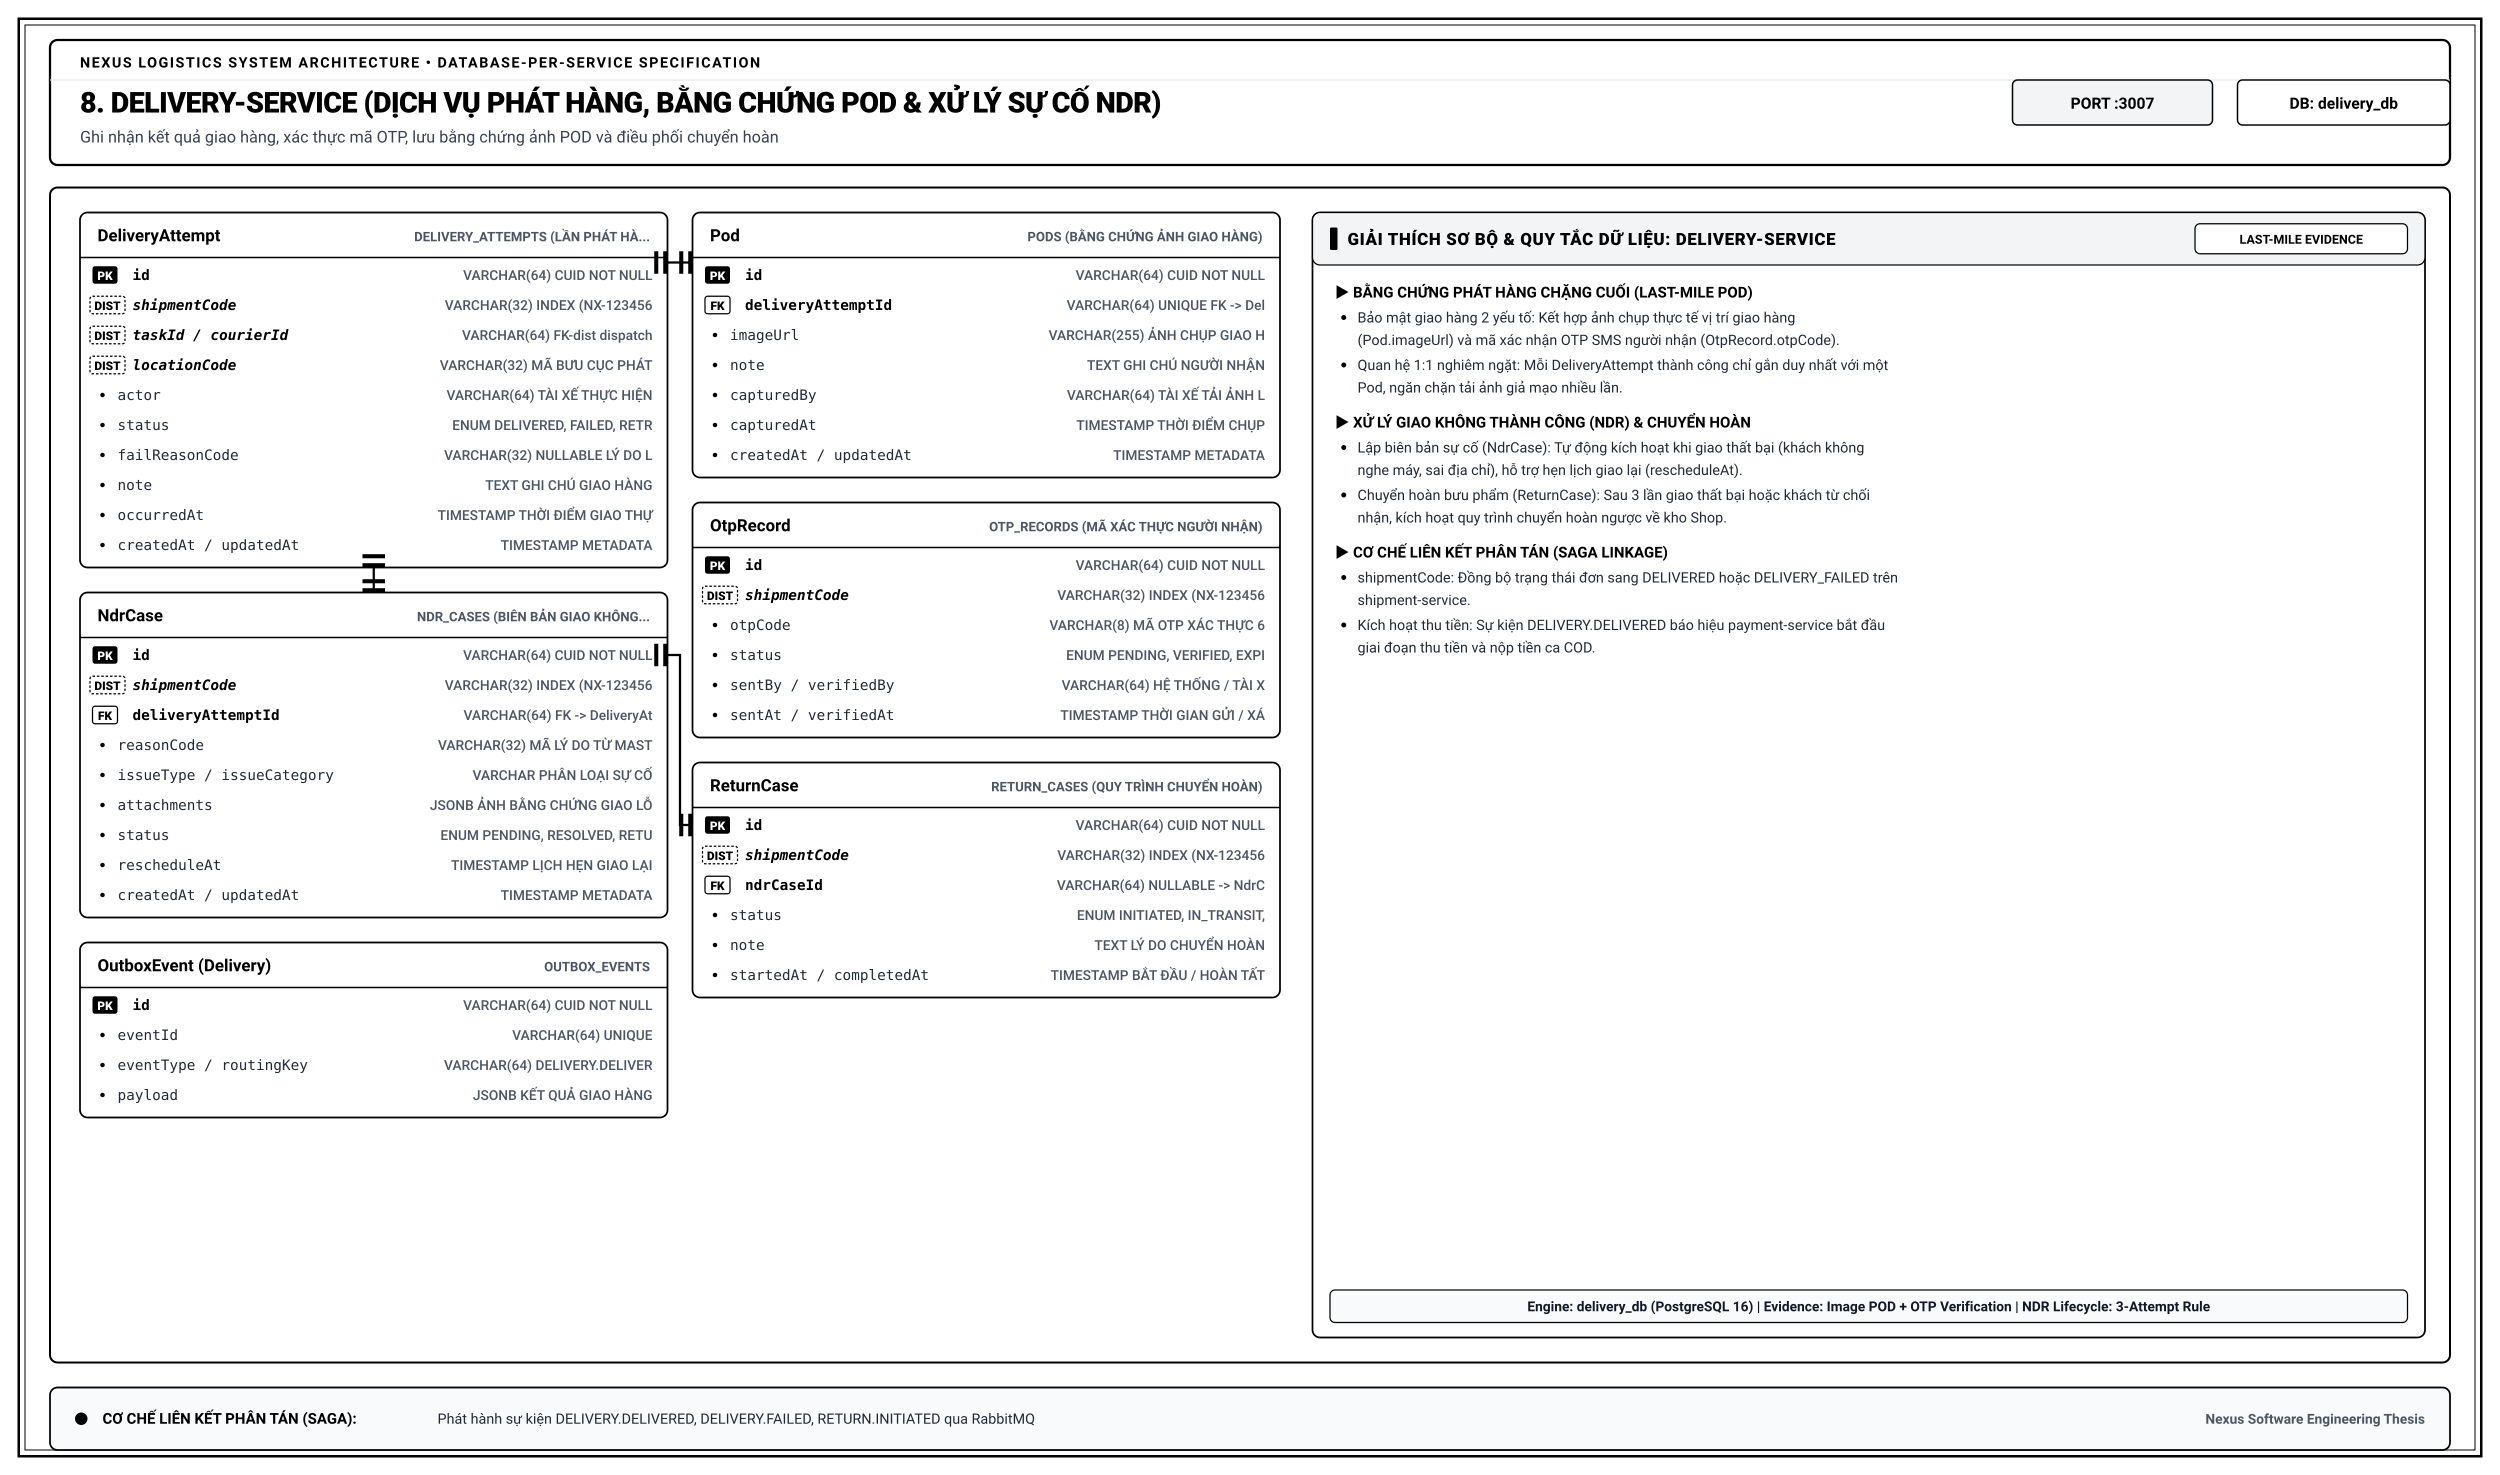
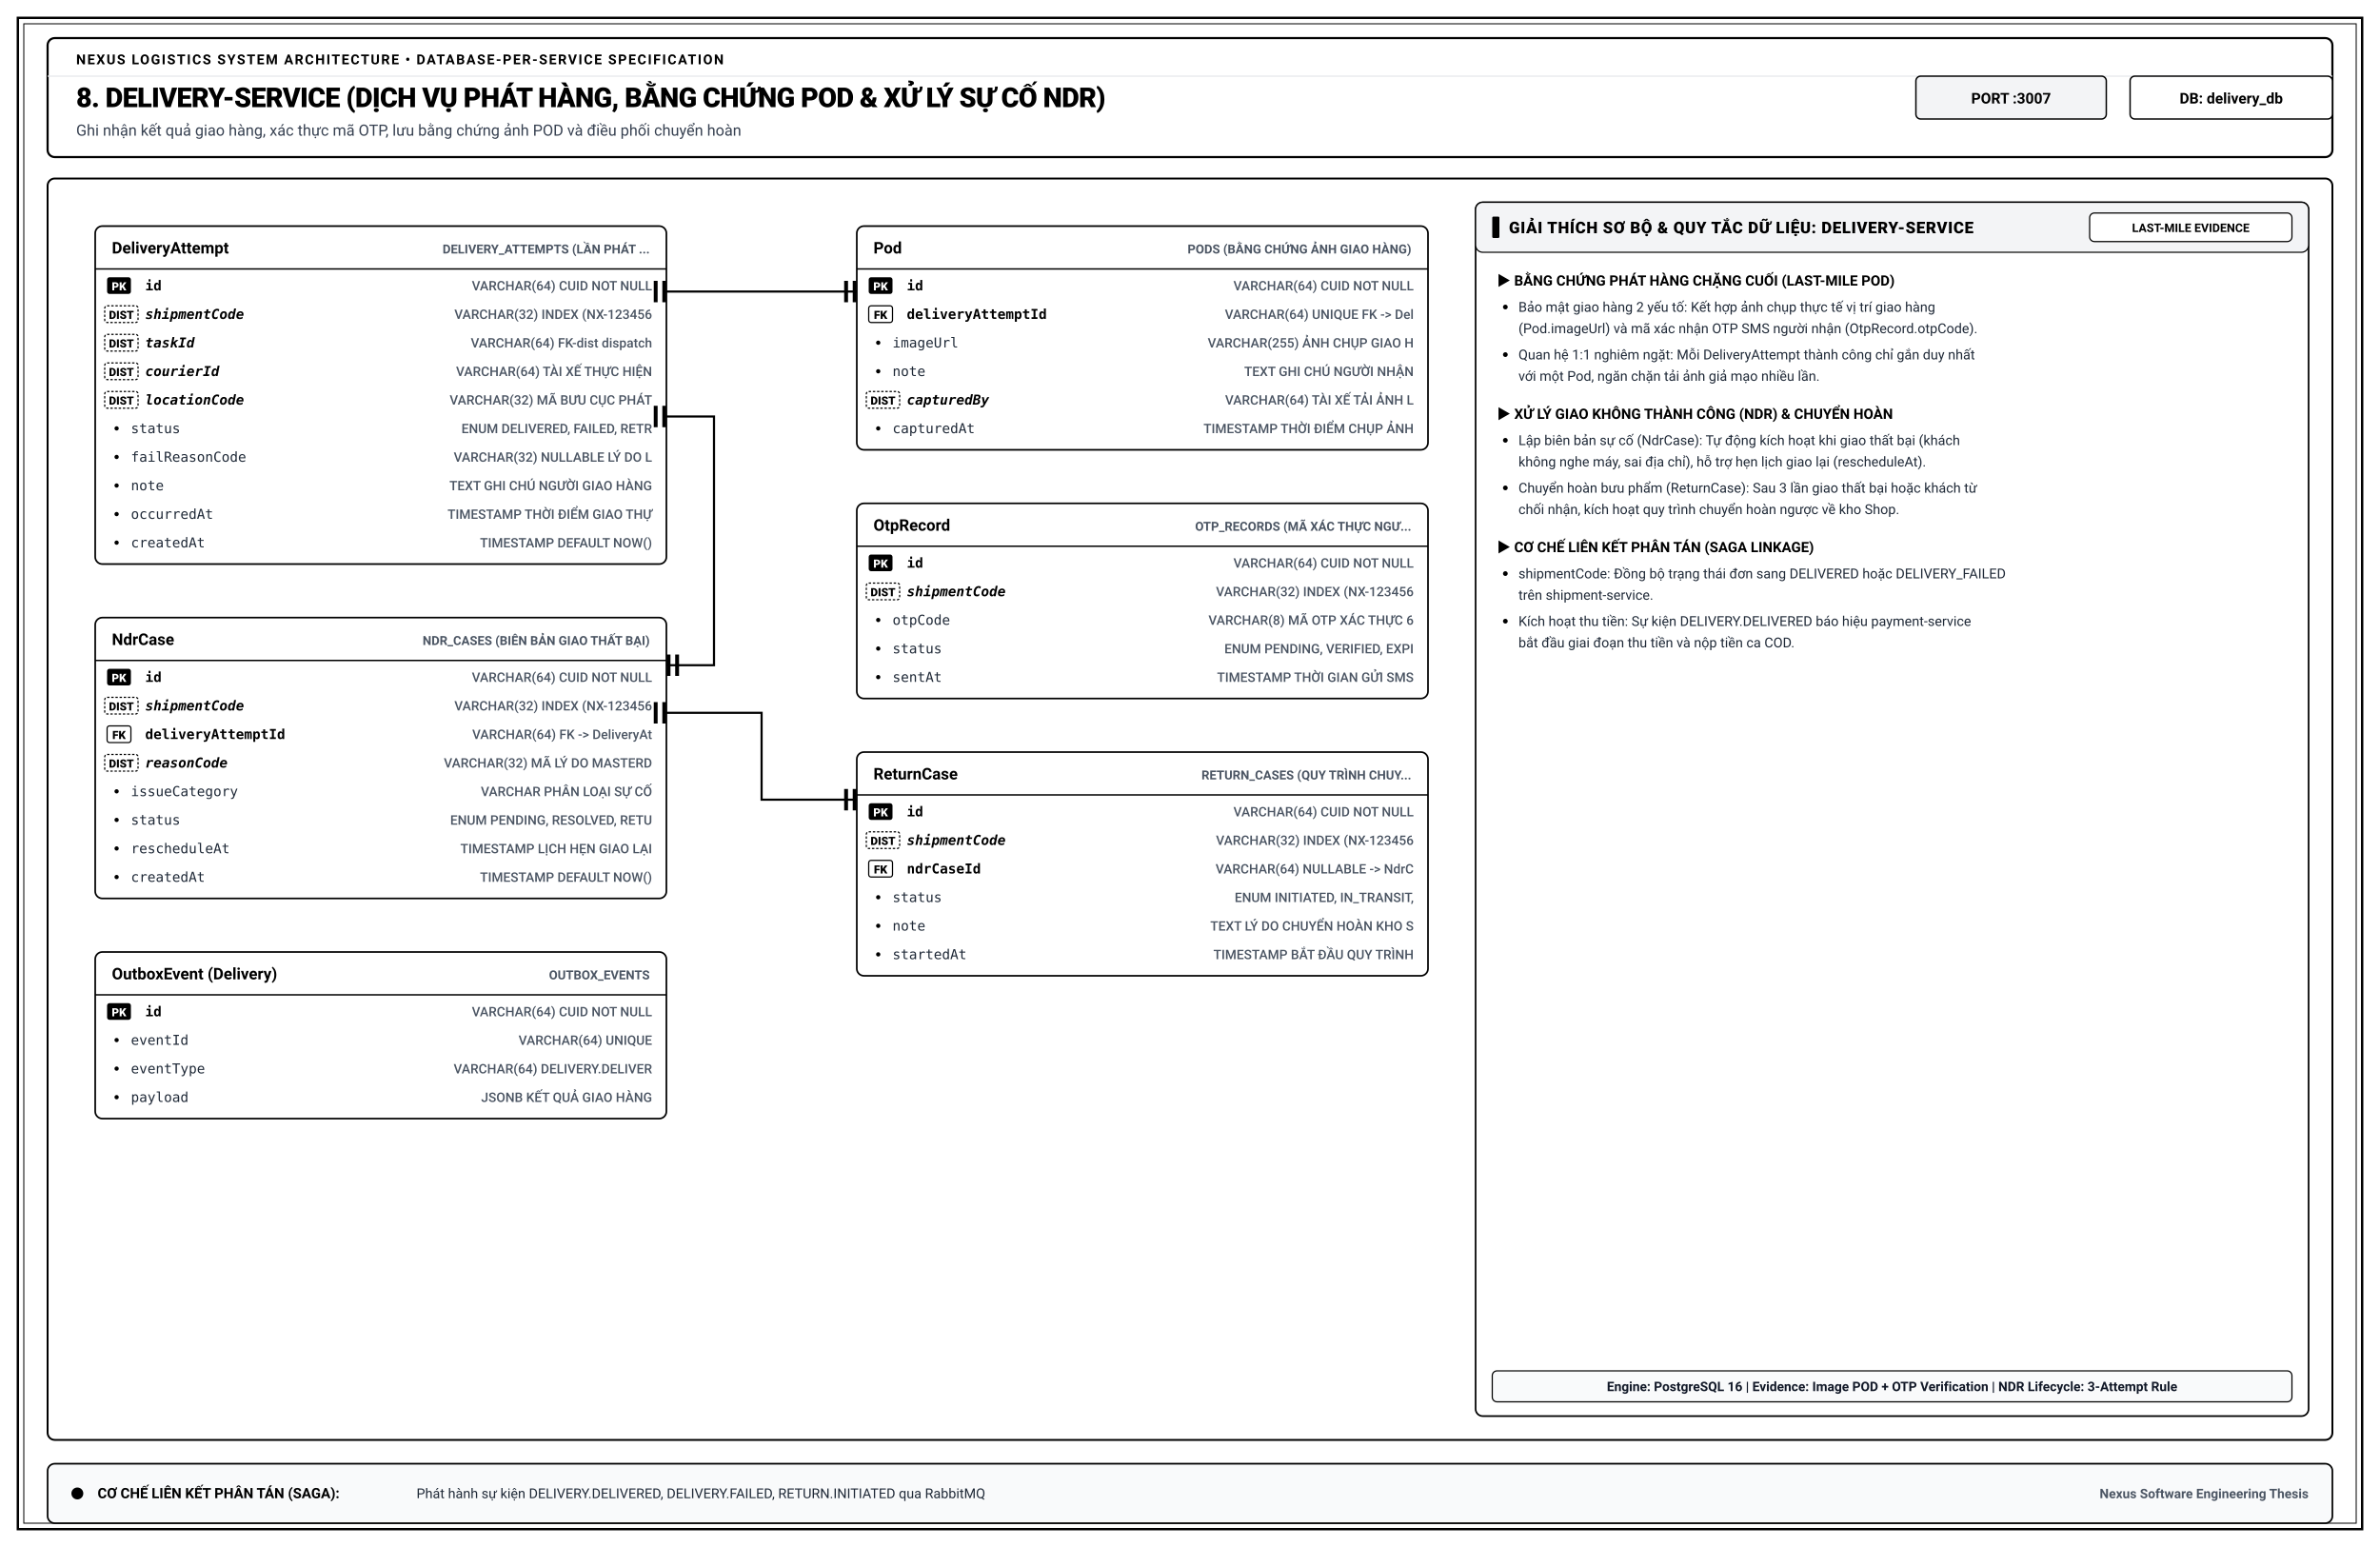
- <svg xmlns="http://www.w3.org/2000/svg" viewBox="0 0 2000 1180" width="100%" height="100%" style="background:#FFFFFF;">
+ <svg xmlns="http://www.w3.org/2000/svg" viewBox="0 0 2000 1300" width="100%" height="100%" style="background:#FFFFFF;">
  <defs>
    <marker id="crow-many" markerWidth="14" markerHeight="14" refX="10" refY="7" orient="auto">
      <path d="M 0 0 L 10 7 L 0 14 M 10 0 L 10 14" stroke="#000000" stroke-width="1.8" fill="none" />
    </marker>
    <marker id="crow-one" markerWidth="14" markerHeight="14" refX="10" refY="7" orient="auto">
      <line x1="5" y1="2" x2="5" y2="12" stroke="#000000" stroke-width="1.8" />
      <line x1="9" y1="2" x2="9" y2="12" stroke="#000000" stroke-width="1.8" />
    </marker>
    <marker id="arrow-dist" markerWidth="12" markerHeight="12" refX="9" refY="6" orient="auto">
      <path d="M 0 1 L 9 6 L 0 11 z" fill="#000000" />
    </marker>
  </defs>
  <rect width="100%" height="100%" fill="#FFFFFF" />
-   <rect x="15" y="15" width="1970" height="1150" fill="none" stroke="#000000" stroke-width="2" />
-   <rect x="20" y="20" width="1960" height="1140" fill="none" stroke="#000000" stroke-width="0.8" />
+   <rect x="15" y="15" width="1970" height="1270" fill="none" stroke="#000000" stroke-width="2" />
+   <rect x="20" y="20" width="1960" height="1260" fill="none" stroke="#000000" stroke-width="0.8" />
  <style>
    text { font-family: -apple-system, BlinkMacSystemFont, "Segoe UI", Roboto, "Helvetica Neue", Arial, sans-serif; }
    .doc-badge { font-size: 11.5px; font-weight: 700; fill: #000000; letter-spacing: 1.2px; text-transform: uppercase; }
    .doc-title { font-size: 23px; font-weight: 800; fill: #000000; letter-spacing: -0.5px; }
    .doc-subtitle { font-size: 13px; font-weight: 400; fill: #374151; }
    
    .tbl-header { font-size: 13.5px; font-weight: 700; fill: #000000; }
    .tbl-tag { font-size: 10.5px; font-weight: 600; fill: #4B5563; text-transform: uppercase; }
    .tbl-field-pk { font-size: 11.5px; font-weight: 700; fill: #000000; font-family: ui-monospace, Menlo, monospace; }
    .tbl-field-fk { font-size: 11.5px; font-weight: 600; fill: #000000; font-family: ui-monospace, Menlo, monospace; }
    .tbl-field-dist { font-size: 11.5px; font-weight: 600; fill: #000000; font-style: italic; font-family: ui-monospace, Menlo, monospace; }
    .tbl-field-normal { font-size: 11.5px; font-weight: 500; fill: #1F2937; font-family: ui-monospace, Menlo, monospace; }
    .tbl-type { font-size: 11px; font-weight: 500; fill: #4B5563; }

    .badge-pk { font-size: 9.5px; font-weight: 800; fill: #FFFFFF; }
    .badge-fk { font-size: 9.5px; font-weight: 800; fill: #000000; }
    .badge-dist { font-size: 9.5px; font-weight: 800; fill: #000000; }

    .panel-header { font-size: 13.5px; font-weight: 800; fill: #000000; text-transform: uppercase; letter-spacing: 0.5px; }
    .panel-sec-title { font-size: 12px; font-weight: 700; fill: #000000; }
    .panel-body { font-size: 11.5px; font-weight: 400; fill: #1F2937; }
    .panel-bold { font-weight: 700; fill: #000000; }
    .panel-code { font-family: ui-monospace, Menlo, monospace; font-size: 11px; font-weight: 700; fill: #000000; }
  </style>
  <g id="Header" transform="translate(40, 32)">
    <rect width="1920" height="100" rx="6" fill="#FFFFFF" stroke="#000000" stroke-width="1.8" />
    <line x1="0" y1="32" x2="1920" y2="32" stroke="#E5E7EB" stroke-width="1" />
    <text x="24" y="22" class="doc-badge">NEXUS LOGISTICS SYSTEM ARCHITECTURE • DATABASE-PER-SERVICE SPECIFICATION</text>
    <text x="24" y="58" class="doc-title">8. DELIVERY-SERVICE (DỊCH VỤ PHÁT HÀNG, BẰNG CHỨNG POD &amp; XỬ LÝ SỰ CỐ NDR)</text>
    <text x="24" y="82" class="doc-subtitle">Ghi nhận kết quả giao hàng, xác thực mã OTP, lưu bằng chứng ảnh POD và điều phối chuyển hoàn</text>
    <rect x="1570" y="32" width="160" height="36" rx="4" fill="#F3F4F6" stroke="#000000" stroke-width="1.2" />
    <text x="1650" y="55" font-size="12.5" font-weight="700" fill="#000000" text-anchor="middle">PORT :3007</text>
    <rect x="1750" y="32" width="170" height="36" rx="4" fill="#FFFFFF" stroke="#000000" stroke-width="1.2" />
    <text x="1835" y="55" font-size="12.5" font-weight="700" fill="#000000" text-anchor="middle">DB: delivery_db</text>
  </g>
  <g id="ServiceBody" transform="translate(40, 150)">
-     <rect width="1920" height="940" rx="6" fill="#FFFFFF" stroke="#000000" stroke-width="1.6" />
-     <g transform="translate(24, 20)">
-       <rect width="470" height="284" rx="6" fill="#FFFFFF" stroke="#000000" stroke-width="1.4" />
-       <line x1="0" y1="36" x2="470" y2="36" stroke="#000000" stroke-width="1.2" />
+     <rect width="1920" height="1060" rx="6" fill="#FFFFFF" stroke="#000000" stroke-width="1.6" />
+     <g transform="translate(40, 40)">
+       <rect width="480" height="284" rx="6" fill="#FFFFFF" stroke="#000000" stroke-width="1.4" />
+       <line x1="0" y1="36" x2="480" y2="36" stroke="#000000" stroke-width="1.2" />
      <text x="14" y="23" class="tbl-header">DeliveryAttempt</text>
-       <text x="456" y="23" class="tbl-tag" text-anchor="end">DELIVERY_ATTEMPTS (LẦN PHÁT HÀ...</text>
-       <rect x="10" y="43" width="20" height="14" rx="2" fill="#000000" />
-       <text x="20" y="54" class="badge-pk" text-anchor="middle">PK</text>
-       <text x="42" y="54" class="tbl-field-pk">id</text>
-       <text x="458" y="54" class="tbl-type" text-anchor="end">VARCHAR(64) CUID NOT NULL</text>
-       <rect x="8" y="67" width="28" height="14" rx="2" fill="#FFFFFF" stroke="#000000" stroke-width="1" stroke-dasharray="2 1.5" />
-       <text x="22" y="78" class="badge-dist" text-anchor="middle">DIST</text>
-       <text x="42" y="78" class="tbl-field-dist">shipmentCode</text>
-       <text x="458" y="78" class="tbl-type" text-anchor="end">VARCHAR(32) INDEX (NX-123456</text>
+       <text x="466" y="23" class="tbl-tag" text-anchor="end">DELIVERY_ATTEMPTS (LẦN PHÁT ...</text>
+       <rect x="10" y="43" width="20" height="14" rx="2" fill="#000000" />
+       <text x="20" y="54" class="badge-pk" text-anchor="middle">PK</text>
+       <text x="42" y="54" class="tbl-field-pk">id</text>
+       <text x="468" y="54" class="tbl-type" text-anchor="end">VARCHAR(64) CUID NOT NULL</text>
+       <rect x="8" y="67" width="28" height="14" rx="2" fill="#FFFFFF" stroke="#000000" stroke-width="1" stroke-dasharray="2 1.5" />
+       <text x="22" y="78" class="badge-dist" text-anchor="middle">DIST</text>
+       <text x="42" y="78" class="tbl-field-dist">shipmentCode</text>
+       <text x="468" y="78" class="tbl-type" text-anchor="end">VARCHAR(32) INDEX (NX-123456</text>
      <rect x="8" y="91" width="28" height="14" rx="2" fill="#FFFFFF" stroke="#000000" stroke-width="1" stroke-dasharray="2 1.5" />
      <text x="22" y="102" class="badge-dist" text-anchor="middle">DIST</text>
-       <text x="42" y="102" class="tbl-field-dist">taskId / courierId</text>
-       <text x="458" y="102" class="tbl-type" text-anchor="end">VARCHAR(64) FK-dist dispatch</text>
+       <text x="42" y="102" class="tbl-field-dist">taskId</text>
+       <text x="468" y="102" class="tbl-type" text-anchor="end">VARCHAR(64) FK-dist dispatch</text>
      <rect x="8" y="115" width="28" height="14" rx="2" fill="#FFFFFF" stroke="#000000" stroke-width="1" stroke-dasharray="2 1.5" />
      <text x="22" y="126" class="badge-dist" text-anchor="middle">DIST</text>
-       <text x="42" y="126" class="tbl-field-dist">locationCode</text>
-       <text x="458" y="126" class="tbl-type" text-anchor="end">VARCHAR(32) MÃ BƯU CỤC PHÁT</text>
-       <circle cx="18" cy="146" r="1.8" fill="#000000" />
-       <text x="30" y="150" class="tbl-field-normal">actor</text>
-       <text x="458" y="150" class="tbl-type" text-anchor="end">VARCHAR(64) TÀI XẾ THỰC HIỆN</text>
+       <text x="42" y="126" class="tbl-field-dist">courierId</text>
+       <text x="468" y="126" class="tbl-type" text-anchor="end">VARCHAR(64) TÀI XẾ THỰC HIỆN</text>
+       <rect x="8" y="139" width="28" height="14" rx="2" fill="#FFFFFF" stroke="#000000" stroke-width="1" stroke-dasharray="2 1.5" />
+       <text x="22" y="150" class="badge-dist" text-anchor="middle">DIST</text>
+       <text x="42" y="150" class="tbl-field-dist">locationCode</text>
+       <text x="468" y="150" class="tbl-type" text-anchor="end">VARCHAR(32) MÃ BƯU CỤC PHÁT</text>
      <circle cx="18" cy="170" r="1.8" fill="#000000" />
      <text x="30" y="174" class="tbl-field-normal">status</text>
-       <text x="458" y="174" class="tbl-type" text-anchor="end">ENUM DELIVERED, FAILED, RETR</text>
+       <text x="468" y="174" class="tbl-type" text-anchor="end">ENUM DELIVERED, FAILED, RETR</text>
      <circle cx="18" cy="194" r="1.8" fill="#000000" />
      <text x="30" y="198" class="tbl-field-normal">failReasonCode</text>
-       <text x="458" y="198" class="tbl-type" text-anchor="end">VARCHAR(32) NULLABLE LÝ DO L</text>
+       <text x="468" y="198" class="tbl-type" text-anchor="end">VARCHAR(32) NULLABLE LÝ DO L</text>
      <circle cx="18" cy="218" r="1.8" fill="#000000" />
      <text x="30" y="222" class="tbl-field-normal">note</text>
-       <text x="458" y="222" class="tbl-type" text-anchor="end">TEXT GHI CHÚ GIAO HÀNG</text>
+       <text x="468" y="222" class="tbl-type" text-anchor="end">TEXT GHI CHÚ NGƯỜI GIAO HÀNG</text>
      <circle cx="18" cy="242" r="1.8" fill="#000000" />
      <text x="30" y="246" class="tbl-field-normal">occurredAt</text>
-       <text x="458" y="246" class="tbl-type" text-anchor="end">TIMESTAMP THỜI ĐIỂM GIAO THỰ</text>
+       <text x="468" y="246" class="tbl-type" text-anchor="end">TIMESTAMP THỜI ĐIỂM GIAO THỰ</text>
      <circle cx="18" cy="266" r="1.8" fill="#000000" />
-       <text x="30" y="270" class="tbl-field-normal">createdAt / updatedAt</text>
-       <text x="458" y="270" class="tbl-type" text-anchor="end">TIMESTAMP METADATA</text>
-     </g>
-     <g transform="translate(514, 20)">
-       <rect width="470" height="212" rx="6" fill="#FFFFFF" stroke="#000000" stroke-width="1.4" />
-       <line x1="0" y1="36" x2="470" y2="36" stroke="#000000" stroke-width="1.2" />
+       <text x="30" y="270" class="tbl-field-normal">createdAt</text>
+       <text x="468" y="270" class="tbl-type" text-anchor="end">TIMESTAMP DEFAULT NOW()</text>
+     </g>
+     <g transform="translate(680, 40)">
+       <rect width="480" height="188" rx="6" fill="#FFFFFF" stroke="#000000" stroke-width="1.4" />
+       <line x1="0" y1="36" x2="480" y2="36" stroke="#000000" stroke-width="1.2" />
      <text x="14" y="23" class="tbl-header">Pod</text>
-       <text x="456" y="23" class="tbl-tag" text-anchor="end">PODS (BẰNG CHỨNG ẢNH GIAO HÀNG)</text>
-       <rect x="10" y="43" width="20" height="14" rx="2" fill="#000000" />
-       <text x="20" y="54" class="badge-pk" text-anchor="middle">PK</text>
-       <text x="42" y="54" class="tbl-field-pk">id</text>
-       <text x="458" y="54" class="tbl-type" text-anchor="end">VARCHAR(64) CUID NOT NULL</text>
+       <text x="466" y="23" class="tbl-tag" text-anchor="end">PODS (BẰNG CHỨNG ẢNH GIAO HÀNG)</text>
+       <rect x="10" y="43" width="20" height="14" rx="2" fill="#000000" />
+       <text x="20" y="54" class="badge-pk" text-anchor="middle">PK</text>
+       <text x="42" y="54" class="tbl-field-pk">id</text>
+       <text x="468" y="54" class="tbl-type" text-anchor="end">VARCHAR(64) CUID NOT NULL</text>
      <rect x="10" y="67" width="20" height="14" rx="2" fill="#FFFFFF" stroke="#000000" stroke-width="1" />
      <text x="20" y="78" class="badge-fk" text-anchor="middle">FK</text>
      <text x="42" y="78" class="tbl-field-fk">deliveryAttemptId</text>
-       <text x="458" y="78" class="tbl-type" text-anchor="end">VARCHAR(64) UNIQUE FK -&gt; Del</text>
+       <text x="468" y="78" class="tbl-type" text-anchor="end">VARCHAR(64) UNIQUE FK -&gt; Del</text>
      <circle cx="18" cy="98" r="1.8" fill="#000000" />
      <text x="30" y="102" class="tbl-field-normal">imageUrl</text>
-       <text x="458" y="102" class="tbl-type" text-anchor="end">VARCHAR(255) ẢNH CHỤP GIAO H</text>
+       <text x="468" y="102" class="tbl-type" text-anchor="end">VARCHAR(255) ẢNH CHỤP GIAO H</text>
      <circle cx="18" cy="122" r="1.8" fill="#000000" />
      <text x="30" y="126" class="tbl-field-normal">note</text>
-       <text x="458" y="126" class="tbl-type" text-anchor="end">TEXT GHI CHÚ NGƯỜI NHẬN</text>
-       <circle cx="18" cy="146" r="1.8" fill="#000000" />
-       <text x="30" y="150" class="tbl-field-normal">capturedBy</text>
-       <text x="458" y="150" class="tbl-type" text-anchor="end">VARCHAR(64) TÀI XẾ TẢI ẢNH L</text>
+       <text x="468" y="126" class="tbl-type" text-anchor="end">TEXT GHI CHÚ NGƯỜI NHẬN</text>
+       <rect x="8" y="139" width="28" height="14" rx="2" fill="#FFFFFF" stroke="#000000" stroke-width="1" stroke-dasharray="2 1.5" />
+       <text x="22" y="150" class="badge-dist" text-anchor="middle">DIST</text>
+       <text x="42" y="150" class="tbl-field-dist">capturedBy</text>
+       <text x="468" y="150" class="tbl-type" text-anchor="end">VARCHAR(64) TÀI XẾ TẢI ẢNH L</text>
      <circle cx="18" cy="170" r="1.8" fill="#000000" />
      <text x="30" y="174" class="tbl-field-normal">capturedAt</text>
-       <text x="458" y="174" class="tbl-type" text-anchor="end">TIMESTAMP THỜI ĐIỂM CHỤP</text>
-       <circle cx="18" cy="194" r="1.8" fill="#000000" />
-       <text x="30" y="198" class="tbl-field-normal">createdAt / updatedAt</text>
-       <text x="458" y="198" class="tbl-type" text-anchor="end">TIMESTAMP METADATA</text>
-     </g>
-     <g transform="translate(514, 252)">
-       <rect width="470" height="188" rx="6" fill="#FFFFFF" stroke="#000000" stroke-width="1.4" />
-       <line x1="0" y1="36" x2="470" y2="36" stroke="#000000" stroke-width="1.2" />
+       <text x="468" y="174" class="tbl-type" text-anchor="end">TIMESTAMP THỜI ĐIỂM CHỤP ẢNH</text>
+     </g>
+     <g transform="translate(680, 273)">
+       <rect width="480" height="164" rx="6" fill="#FFFFFF" stroke="#000000" stroke-width="1.4" />
+       <line x1="0" y1="36" x2="480" y2="36" stroke="#000000" stroke-width="1.2" />
      <text x="14" y="23" class="tbl-header">OtpRecord</text>
-       <text x="456" y="23" class="tbl-tag" text-anchor="end">OTP_RECORDS (MÃ XÁC THỰC NGƯỜI NHẬN)</text>
-       <rect x="10" y="43" width="20" height="14" rx="2" fill="#000000" />
-       <text x="20" y="54" class="badge-pk" text-anchor="middle">PK</text>
-       <text x="42" y="54" class="tbl-field-pk">id</text>
-       <text x="458" y="54" class="tbl-type" text-anchor="end">VARCHAR(64) CUID NOT NULL</text>
-       <rect x="8" y="67" width="28" height="14" rx="2" fill="#FFFFFF" stroke="#000000" stroke-width="1" stroke-dasharray="2 1.5" />
-       <text x="22" y="78" class="badge-dist" text-anchor="middle">DIST</text>
-       <text x="42" y="78" class="tbl-field-dist">shipmentCode</text>
-       <text x="458" y="78" class="tbl-type" text-anchor="end">VARCHAR(32) INDEX (NX-123456</text>
+       <text x="466" y="23" class="tbl-tag" text-anchor="end">OTP_RECORDS (MÃ XÁC THỰC NGƯ...</text>
+       <rect x="10" y="43" width="20" height="14" rx="2" fill="#000000" />
+       <text x="20" y="54" class="badge-pk" text-anchor="middle">PK</text>
+       <text x="42" y="54" class="tbl-field-pk">id</text>
+       <text x="468" y="54" class="tbl-type" text-anchor="end">VARCHAR(64) CUID NOT NULL</text>
+       <rect x="8" y="67" width="28" height="14" rx="2" fill="#FFFFFF" stroke="#000000" stroke-width="1" stroke-dasharray="2 1.5" />
+       <text x="22" y="78" class="badge-dist" text-anchor="middle">DIST</text>
+       <text x="42" y="78" class="tbl-field-dist">shipmentCode</text>
+       <text x="468" y="78" class="tbl-type" text-anchor="end">VARCHAR(32) INDEX (NX-123456</text>
      <circle cx="18" cy="98" r="1.8" fill="#000000" />
      <text x="30" y="102" class="tbl-field-normal">otpCode</text>
-       <text x="458" y="102" class="tbl-type" text-anchor="end">VARCHAR(8) MÃ OTP XÁC THỰC 6</text>
+       <text x="468" y="102" class="tbl-type" text-anchor="end">VARCHAR(8) MÃ OTP XÁC THỰC 6</text>
      <circle cx="18" cy="122" r="1.8" fill="#000000" />
      <text x="30" y="126" class="tbl-field-normal">status</text>
-       <text x="458" y="126" class="tbl-type" text-anchor="end">ENUM PENDING, VERIFIED, EXPI</text>
+       <text x="468" y="126" class="tbl-type" text-anchor="end">ENUM PENDING, VERIFIED, EXPI</text>
      <circle cx="18" cy="146" r="1.8" fill="#000000" />
-       <text x="30" y="150" class="tbl-field-normal">sentBy / verifiedBy</text>
-       <text x="458" y="150" class="tbl-type" text-anchor="end">VARCHAR(64) HỆ THỐNG / TÀI X</text>
-       <circle cx="18" cy="170" r="1.8" fill="#000000" />
-       <text x="30" y="174" class="tbl-field-normal">sentAt / verifiedAt</text>
-       <text x="458" y="174" class="tbl-type" text-anchor="end">TIMESTAMP THỜI GIAN GỬI / XÁ</text>
-     </g>
-     <g transform="translate(24, 324)">
-       <rect width="470" height="260" rx="6" fill="#FFFFFF" stroke="#000000" stroke-width="1.4" />
-       <line x1="0" y1="36" x2="470" y2="36" stroke="#000000" stroke-width="1.2" />
+       <text x="30" y="150" class="tbl-field-normal">sentAt</text>
+       <text x="468" y="150" class="tbl-type" text-anchor="end">TIMESTAMP THỜI GIAN GỬI SMS</text>
+     </g>
+     <g transform="translate(40, 369)">
+       <rect width="480" height="236" rx="6" fill="#FFFFFF" stroke="#000000" stroke-width="1.4" />
+       <line x1="0" y1="36" x2="480" y2="36" stroke="#000000" stroke-width="1.2" />
      <text x="14" y="23" class="tbl-header">NdrCase</text>
-       <text x="456" y="23" class="tbl-tag" text-anchor="end">NDR_CASES (BIÊN BẢN GIAO KHÔNG...</text>
-       <rect x="10" y="43" width="20" height="14" rx="2" fill="#000000" />
-       <text x="20" y="54" class="badge-pk" text-anchor="middle">PK</text>
-       <text x="42" y="54" class="tbl-field-pk">id</text>
-       <text x="458" y="54" class="tbl-type" text-anchor="end">VARCHAR(64) CUID NOT NULL</text>
-       <rect x="8" y="67" width="28" height="14" rx="2" fill="#FFFFFF" stroke="#000000" stroke-width="1" stroke-dasharray="2 1.5" />
-       <text x="22" y="78" class="badge-dist" text-anchor="middle">DIST</text>
-       <text x="42" y="78" class="tbl-field-dist">shipmentCode</text>
-       <text x="458" y="78" class="tbl-type" text-anchor="end">VARCHAR(32) INDEX (NX-123456</text>
+       <text x="466" y="23" class="tbl-tag" text-anchor="end">NDR_CASES (BIÊN BẢN GIAO THẤT BẠI)</text>
+       <rect x="10" y="43" width="20" height="14" rx="2" fill="#000000" />
+       <text x="20" y="54" class="badge-pk" text-anchor="middle">PK</text>
+       <text x="42" y="54" class="tbl-field-pk">id</text>
+       <text x="468" y="54" class="tbl-type" text-anchor="end">VARCHAR(64) CUID NOT NULL</text>
+       <rect x="8" y="67" width="28" height="14" rx="2" fill="#FFFFFF" stroke="#000000" stroke-width="1" stroke-dasharray="2 1.5" />
+       <text x="22" y="78" class="badge-dist" text-anchor="middle">DIST</text>
+       <text x="42" y="78" class="tbl-field-dist">shipmentCode</text>
+       <text x="468" y="78" class="tbl-type" text-anchor="end">VARCHAR(32) INDEX (NX-123456</text>
      <rect x="10" y="91" width="20" height="14" rx="2" fill="#FFFFFF" stroke="#000000" stroke-width="1" />
      <text x="20" y="102" class="badge-fk" text-anchor="middle">FK</text>
      <text x="42" y="102" class="tbl-field-fk">deliveryAttemptId</text>
-       <text x="458" y="102" class="tbl-type" text-anchor="end">VARCHAR(64) FK -&gt; DeliveryAt</text>
-       <circle cx="18" cy="122" r="1.8" fill="#000000" />
-       <text x="30" y="126" class="tbl-field-normal">reasonCode</text>
-       <text x="458" y="126" class="tbl-type" text-anchor="end">VARCHAR(32) MÃ LÝ DO TỪ MAST</text>
+       <text x="468" y="102" class="tbl-type" text-anchor="end">VARCHAR(64) FK -&gt; DeliveryAt</text>
+       <rect x="8" y="115" width="28" height="14" rx="2" fill="#FFFFFF" stroke="#000000" stroke-width="1" stroke-dasharray="2 1.5" />
+       <text x="22" y="126" class="badge-dist" text-anchor="middle">DIST</text>
+       <text x="42" y="126" class="tbl-field-dist">reasonCode</text>
+       <text x="468" y="126" class="tbl-type" text-anchor="end">VARCHAR(32) MÃ LÝ DO MASTERD</text>
      <circle cx="18" cy="146" r="1.8" fill="#000000" />
-       <text x="30" y="150" class="tbl-field-normal">issueType / issueCategory</text>
-       <text x="458" y="150" class="tbl-type" text-anchor="end">VARCHAR PHÂN LOẠI SỰ CỐ</text>
-       <circle cx="18" cy="170" r="1.8" fill="#000000" />
-       <text x="30" y="174" class="tbl-field-normal">attachments</text>
-       <text x="458" y="174" class="tbl-type" text-anchor="end">JSONB ẢNH BẰNG CHỨNG GIAO LỖ</text>
+       <text x="30" y="150" class="tbl-field-normal">issueCategory</text>
+       <text x="468" y="150" class="tbl-type" text-anchor="end">VARCHAR PHÂN LOẠI SỰ CỐ</text>
+       <circle cx="18" cy="170" r="1.8" fill="#000000" />
+       <text x="30" y="174" class="tbl-field-normal">status</text>
+       <text x="468" y="174" class="tbl-type" text-anchor="end">ENUM PENDING, RESOLVED, RETU</text>
      <circle cx="18" cy="194" r="1.8" fill="#000000" />
-       <text x="30" y="198" class="tbl-field-normal">status</text>
-       <text x="458" y="198" class="tbl-type" text-anchor="end">ENUM PENDING, RESOLVED, RETU</text>
+       <text x="30" y="198" class="tbl-field-normal">rescheduleAt</text>
+       <text x="468" y="198" class="tbl-type" text-anchor="end">TIMESTAMP LỊCH HẸN GIAO LẠI</text>
      <circle cx="18" cy="218" r="1.8" fill="#000000" />
-       <text x="30" y="222" class="tbl-field-normal">rescheduleAt</text>
-       <text x="458" y="222" class="tbl-type" text-anchor="end">TIMESTAMP LỊCH HẸN GIAO LẠI</text>
-       <circle cx="18" cy="242" r="1.8" fill="#000000" />
-       <text x="30" y="246" class="tbl-field-normal">createdAt / updatedAt</text>
-       <text x="458" y="246" class="tbl-type" text-anchor="end">TIMESTAMP METADATA</text>
-     </g>
-     <g transform="translate(514, 460)">
-       <rect width="470" height="188" rx="6" fill="#FFFFFF" stroke="#000000" stroke-width="1.4" />
-       <line x1="0" y1="36" x2="470" y2="36" stroke="#000000" stroke-width="1.2" />
+       <text x="30" y="222" class="tbl-field-normal">createdAt</text>
+       <text x="468" y="222" class="tbl-type" text-anchor="end">TIMESTAMP DEFAULT NOW()</text>
+     </g>
+     <g transform="translate(680, 482)">
+       <rect width="480" height="188" rx="6" fill="#FFFFFF" stroke="#000000" stroke-width="1.4" />
+       <line x1="0" y1="36" x2="480" y2="36" stroke="#000000" stroke-width="1.2" />
      <text x="14" y="23" class="tbl-header">ReturnCase</text>
-       <text x="456" y="23" class="tbl-tag" text-anchor="end">RETURN_CASES (QUY TRÌNH CHUYỂN HOÀN)</text>
-       <rect x="10" y="43" width="20" height="14" rx="2" fill="#000000" />
-       <text x="20" y="54" class="badge-pk" text-anchor="middle">PK</text>
-       <text x="42" y="54" class="tbl-field-pk">id</text>
-       <text x="458" y="54" class="tbl-type" text-anchor="end">VARCHAR(64) CUID NOT NULL</text>
-       <rect x="8" y="67" width="28" height="14" rx="2" fill="#FFFFFF" stroke="#000000" stroke-width="1" stroke-dasharray="2 1.5" />
-       <text x="22" y="78" class="badge-dist" text-anchor="middle">DIST</text>
-       <text x="42" y="78" class="tbl-field-dist">shipmentCode</text>
-       <text x="458" y="78" class="tbl-type" text-anchor="end">VARCHAR(32) INDEX (NX-123456</text>
+       <text x="466" y="23" class="tbl-tag" text-anchor="end">RETURN_CASES (QUY TRÌNH CHUY...</text>
+       <rect x="10" y="43" width="20" height="14" rx="2" fill="#000000" />
+       <text x="20" y="54" class="badge-pk" text-anchor="middle">PK</text>
+       <text x="42" y="54" class="tbl-field-pk">id</text>
+       <text x="468" y="54" class="tbl-type" text-anchor="end">VARCHAR(64) CUID NOT NULL</text>
+       <rect x="8" y="67" width="28" height="14" rx="2" fill="#FFFFFF" stroke="#000000" stroke-width="1" stroke-dasharray="2 1.5" />
+       <text x="22" y="78" class="badge-dist" text-anchor="middle">DIST</text>
+       <text x="42" y="78" class="tbl-field-dist">shipmentCode</text>
+       <text x="468" y="78" class="tbl-type" text-anchor="end">VARCHAR(32) INDEX (NX-123456</text>
      <rect x="10" y="91" width="20" height="14" rx="2" fill="#FFFFFF" stroke="#000000" stroke-width="1" />
      <text x="20" y="102" class="badge-fk" text-anchor="middle">FK</text>
      <text x="42" y="102" class="tbl-field-fk">ndrCaseId</text>
-       <text x="458" y="102" class="tbl-type" text-anchor="end">VARCHAR(64) NULLABLE -&gt; NdrC</text>
+       <text x="468" y="102" class="tbl-type" text-anchor="end">VARCHAR(64) NULLABLE -&gt; NdrC</text>
      <circle cx="18" cy="122" r="1.8" fill="#000000" />
      <text x="30" y="126" class="tbl-field-normal">status</text>
-       <text x="458" y="126" class="tbl-type" text-anchor="end">ENUM INITIATED, IN_TRANSIT,</text>
+       <text x="468" y="126" class="tbl-type" text-anchor="end">ENUM INITIATED, IN_TRANSIT,</text>
      <circle cx="18" cy="146" r="1.8" fill="#000000" />
      <text x="30" y="150" class="tbl-field-normal">note</text>
-       <text x="458" y="150" class="tbl-type" text-anchor="end">TEXT LÝ DO CHUYỂN HOÀN</text>
-       <circle cx="18" cy="170" r="1.8" fill="#000000" />
-       <text x="30" y="174" class="tbl-field-normal">startedAt / completedAt</text>
-       <text x="458" y="174" class="tbl-type" text-anchor="end">TIMESTAMP BẮT ĐẦU / HOÀN TẤT</text>
-     </g>
-     <g transform="translate(24, 604)">
-       <rect width="470" height="140" rx="6" fill="#FFFFFF" stroke="#000000" stroke-width="1.4" />
-       <line x1="0" y1="36" x2="470" y2="36" stroke="#000000" stroke-width="1.2" />
+       <text x="468" y="150" class="tbl-type" text-anchor="end">TEXT LÝ DO CHUYỂN HOÀN KHO S</text>
+       <circle cx="18" cy="170" r="1.8" fill="#000000" />
+       <text x="30" y="174" class="tbl-field-normal">startedAt</text>
+       <text x="468" y="174" class="tbl-type" text-anchor="end">TIMESTAMP BẮT ĐẦU QUY TRÌNH</text>
+     </g>
+     <g transform="translate(40, 650)">
+       <rect width="480" height="140" rx="6" fill="#FFFFFF" stroke="#000000" stroke-width="1.4" />
+       <line x1="0" y1="36" x2="480" y2="36" stroke="#000000" stroke-width="1.2" />
      <text x="14" y="23" class="tbl-header">OutboxEvent (Delivery)</text>
-       <text x="456" y="23" class="tbl-tag" text-anchor="end">OUTBOX_EVENTS</text>
-       <rect x="10" y="43" width="20" height="14" rx="2" fill="#000000" />
-       <text x="20" y="54" class="badge-pk" text-anchor="middle">PK</text>
-       <text x="42" y="54" class="tbl-field-pk">id</text>
-       <text x="458" y="54" class="tbl-type" text-anchor="end">VARCHAR(64) CUID NOT NULL</text>
+       <text x="466" y="23" class="tbl-tag" text-anchor="end">OUTBOX_EVENTS</text>
+       <rect x="10" y="43" width="20" height="14" rx="2" fill="#000000" />
+       <text x="20" y="54" class="badge-pk" text-anchor="middle">PK</text>
+       <text x="42" y="54" class="tbl-field-pk">id</text>
+       <text x="468" y="54" class="tbl-type" text-anchor="end">VARCHAR(64) CUID NOT NULL</text>
      <circle cx="18" cy="74" r="1.8" fill="#000000" />
      <text x="30" y="78" class="tbl-field-normal">eventId</text>
-       <text x="458" y="78" class="tbl-type" text-anchor="end">VARCHAR(64) UNIQUE</text>
+       <text x="468" y="78" class="tbl-type" text-anchor="end">VARCHAR(64) UNIQUE</text>
      <circle cx="18" cy="98" r="1.8" fill="#000000" />
-       <text x="30" y="102" class="tbl-field-normal">eventType / routingKey</text>
-       <text x="458" y="102" class="tbl-type" text-anchor="end">VARCHAR(64) DELIVERY.DELIVER</text>
+       <text x="30" y="102" class="tbl-field-normal">eventType</text>
+       <text x="468" y="102" class="tbl-type" text-anchor="end">VARCHAR(64) DELIVERY.DELIVER</text>
      <circle cx="18" cy="122" r="1.8" fill="#000000" />
      <text x="30" y="126" class="tbl-field-normal">payload</text>
-       <text x="458" y="126" class="tbl-type" text-anchor="end">JSONB KẾT QUẢ GIAO HÀNG</text>
-     </g>
-     <path d="M 494 60 L 514 60" stroke="#000000" stroke-width="1.8" fill="none" marker-start="url(#crow-one)" marker-end="url(#crow-one)" />
-     <path d="M 259 304 L 259 324" stroke="#000000" stroke-width="1.8" fill="none" marker-start="url(#crow-one)" marker-end="url(#crow-one)" />
-     <path d="M 494 374 L 504 374 L 504 510 L 514 510" stroke="#000000" stroke-width="1.8" fill="none" marker-start="url(#crow-one)" marker-end="url(#crow-one)" />
-     <g transform="translate(1010, 20)">
-       <rect width="890" height="900" rx="6" fill="#FFFFFF" stroke="#000000" stroke-width="1.4" />
-       <rect x="0" y="0" width="890" height="42" rx="6" fill="#F3F4F6" stroke="#000000" stroke-width="1" />
+       <text x="468" y="126" class="tbl-type" text-anchor="end">JSONB KẾT QUẢ GIAO HÀNG</text>
+     </g>
+     <path d="M 520 95 L 680 95" stroke="#000000" stroke-width="1.8" fill="none" marker-start="url(#crow-one)" marker-end="url(#crow-one)" />
+     <path d="M 520 200 L 560 200 L 560 409 L 520 409" stroke="#000000" stroke-width="1.8" fill="none" marker-start="url(#crow-one)" marker-end="url(#crow-one)" />
+     <path d="M 520 449 L 600 449 L 600 522 L 680 522" stroke="#000000" stroke-width="1.8" fill="none" marker-start="url(#crow-one)" marker-end="url(#crow-one)" />
+     <g transform="translate(1200, 20)">
+       <rect width="700" height="1020" rx="6" fill="#FFFFFF" stroke="#000000" stroke-width="1.4" />
+       <rect x="0" y="0" width="700" height="42" rx="6" fill="#F3F4F6" stroke="#000000" stroke-width="1" />
      <rect x="14" y="12" width="6" height="18" rx="1" fill="#000000" />
      <text x="28" y="26" class="panel-header">GIẢI THÍCH SƠ BỘ &amp; QUY TẮC DỮ LIỆU: DELIVERY-SERVICE</text>
-       <rect x="706" y="9" width="170" height="24" rx="4" fill="#FFFFFF" stroke="#000000" stroke-width="1" />
-       <text x="791.0" y="25" font-size="10" font-weight="700" fill="#000000" text-anchor="middle">LAST-MILE EVIDENCE</text>
-       <text x="18" y="68" class="panel-sec-title">▶ BẰNG CHỨNG PHÁT HÀNG CHẶNG CUỐI (LAST-MILE POD)</text>
-       <circle cx="25" cy="84" r="2" fill="#000000" />
-       <text x="36" y="88" class="panel-body">Bảo mật giao hàng 2 yếu tố: Kết hợp ảnh chụp thực tế vị trí giao hàng</text>
-       <text x="36" y="106" class="panel-body">(Pod.imageUrl) và mã xác nhận OTP SMS người nhận (OtpRecord.otpCode).</text>
-       <circle cx="25" cy="122" r="2" fill="#000000" />
-       <text x="36" y="126" class="panel-body">Quan hệ 1:1 nghiêm ngặt: Mỗi DeliveryAttempt thành công chỉ gắn duy nhất với một</text>
-       <text x="36" y="144" class="panel-body">Pod, ngăn chặn tải ảnh giả mạo nhiều lần.</text>
-       <text x="18" y="172" class="panel-sec-title">▶ XỬ LÝ GIAO KHÔNG THÀNH CÔNG (NDR) &amp; CHUYỂN HOÀN</text>
-       <circle cx="25" cy="188" r="2" fill="#000000" />
-       <text x="36" y="192" class="panel-body">Lập biên bản sự cố (NdrCase): Tự động kích hoạt khi giao thất bại (khách không</text>
-       <text x="36" y="210" class="panel-body">nghe máy, sai địa chỉ), hỗ trợ hẹn lịch giao lại (rescheduleAt).</text>
-       <circle cx="25" cy="226" r="2" fill="#000000" />
-       <text x="36" y="230" class="panel-body">Chuyển hoàn bưu phẩm (ReturnCase): Sau 3 lần giao thất bại hoặc khách từ chối</text>
-       <text x="36" y="248" class="panel-body">nhận, kích hoạt quy trình chuyển hoàn ngược về kho Shop.</text>
-       <text x="18" y="276" class="panel-sec-title">▶ CƠ CHẾ LIÊN KẾT PHÂN TÁN (SAGA LINKAGE)</text>
-       <circle cx="25" cy="292" r="2" fill="#000000" />
-       <text x="36" y="296" class="panel-body">shipmentCode: Đồng bộ trạng thái đơn sang DELIVERED hoặc DELIVERY_FAILED trên</text>
-       <text x="36" y="314" class="panel-body">shipment-service.</text>
-       <circle cx="25" cy="330" r="2" fill="#000000" />
-       <text x="36" y="334" class="panel-body">Kích hoạt thu tiền: Sự kiện DELIVERY.DELIVERED báo hiệu payment-service bắt đầu</text>
-       <text x="36" y="352" class="panel-body">giai đoạn thu tiền và nộp tiền ca COD.</text>
-       <rect x="14" y="862" width="862" height="26" rx="4" fill="#F9FAFB" stroke="#000000" stroke-width="1" />
-       <text x="445.0" y="879" font-size="11" font-weight="600" fill="#111827" text-anchor="middle">Engine: delivery_db (PostgreSQL 16) | Evidence: Image POD + OTP Verification | NDR Lifecycle: 3-Attempt Rule</text>
+       <rect x="516" y="9" width="170" height="24" rx="4" fill="#FFFFFF" stroke="#000000" stroke-width="1" />
+       <text x="601.0" y="25" font-size="10" font-weight="700" fill="#000000" text-anchor="middle">LAST-MILE EVIDENCE</text>
+       <text x="18" y="70" class="panel-sec-title">▶ BẰNG CHỨNG PHÁT HÀNG CHẶNG CUỐI (LAST-MILE POD)</text>
+       <circle cx="25" cy="88" r="2" fill="#000000" />
+       <text x="36" y="92" class="panel-body">Bảo mật giao hàng 2 yếu tố: Kết hợp ảnh chụp thực tế vị trí giao hàng</text>
+       <text x="36" y="110" class="panel-body">(Pod.imageUrl) và mã xác nhận OTP SMS người nhận (OtpRecord.otpCode).</text>
+       <circle cx="25" cy="128" r="2" fill="#000000" />
+       <text x="36" y="132" class="panel-body">Quan hệ 1:1 nghiêm ngặt: Mỗi DeliveryAttempt thành công chỉ gắn duy nhất</text>
+       <text x="36" y="150" class="panel-body">với một Pod, ngăn chặn tải ảnh giả mạo nhiều lần.</text>
+       <text x="18" y="182" class="panel-sec-title">▶ XỬ LÝ GIAO KHÔNG THÀNH CÔNG (NDR) &amp; CHUYỂN HOÀN</text>
+       <circle cx="25" cy="200" r="2" fill="#000000" />
+       <text x="36" y="204" class="panel-body">Lập biên bản sự cố (NdrCase): Tự động kích hoạt khi giao thất bại (khách</text>
+       <text x="36" y="222" class="panel-body">không nghe máy, sai địa chỉ), hỗ trợ hẹn lịch giao lại (rescheduleAt).</text>
+       <circle cx="25" cy="240" r="2" fill="#000000" />
+       <text x="36" y="244" class="panel-body">Chuyển hoàn bưu phẩm (ReturnCase): Sau 3 lần giao thất bại hoặc khách từ</text>
+       <text x="36" y="262" class="panel-body">chối nhận, kích hoạt quy trình chuyển hoàn ngược về kho Shop.</text>
+       <text x="18" y="294" class="panel-sec-title">▶ CƠ CHẾ LIÊN KẾT PHÂN TÁN (SAGA LINKAGE)</text>
+       <circle cx="25" cy="312" r="2" fill="#000000" />
+       <text x="36" y="316" class="panel-body">shipmentCode: Đồng bộ trạng thái đơn sang DELIVERED hoặc DELIVERY_FAILED</text>
+       <text x="36" y="334" class="panel-body">trên shipment-service.</text>
+       <circle cx="25" cy="352" r="2" fill="#000000" />
+       <text x="36" y="356" class="panel-body">Kích hoạt thu tiền: Sự kiện DELIVERY.DELIVERED báo hiệu payment-service</text>
+       <text x="36" y="374" class="panel-body">bắt đầu giai đoạn thu tiền và nộp tiền ca COD.</text>
+       <rect x="14" y="982" width="672" height="26" rx="4" fill="#F9FAFB" stroke="#000000" stroke-width="1" />
+       <text x="350.0" y="999" font-size="11" font-weight="600" fill="#111827" text-anchor="middle">Engine: PostgreSQL 16 | Evidence: Image POD + OTP Verification | NDR Lifecycle: 3-Attempt Rule</text>
    </g>
  </g>
-   <g id="FooterSaga" transform="translate(40, 1110)">
+   <g id="FooterSaga" transform="translate(40, 1230)">
    <rect width="1920" height="50" rx="6" fill="#F9FAFB" stroke="#000000" stroke-width="1.4" />
    <circle cx="25" cy="25" r="5" fill="#000000" />
    <text x="42" y="29" font-size="12" font-weight="700" fill="#000000">CƠ CHẾ LIÊN KẾT PHÂN TÁN (SAGA):</text>
    <text x="310" y="29" font-size="11.5" fill="#1F2937">Phát hành sự kiện DELIVERY.DELIVERED, DELIVERY.FAILED, RETURN.INITIATED qua RabbitMQ</text>
    <text x="1900" y="29" font-size="11" font-weight="600" fill="#4B5563" text-anchor="end">Nexus Software Engineering Thesis</text>
  </g>
</svg>
